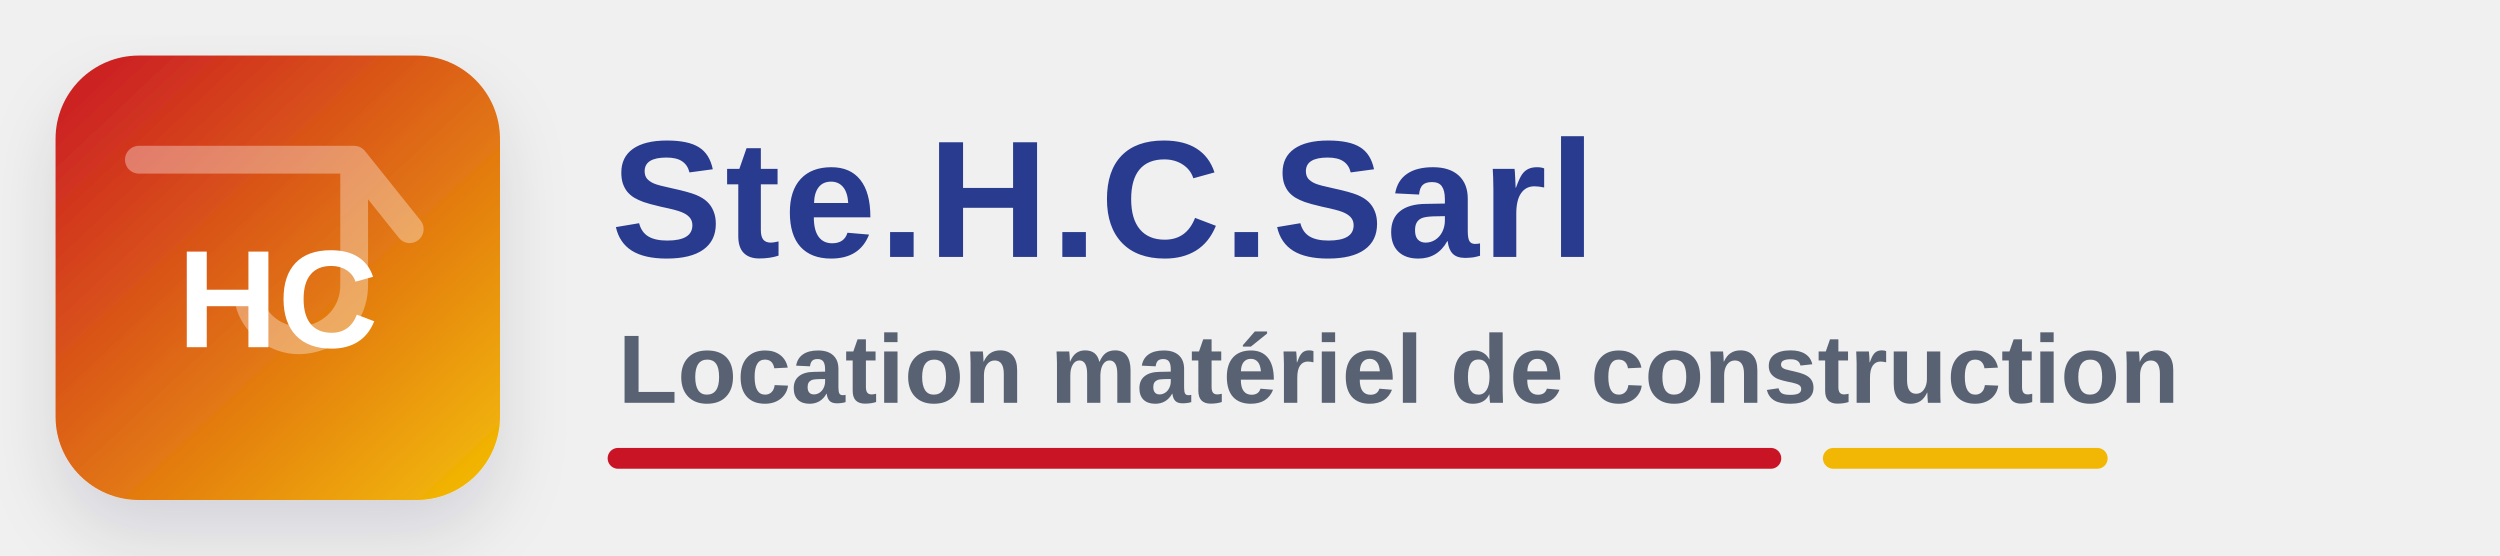
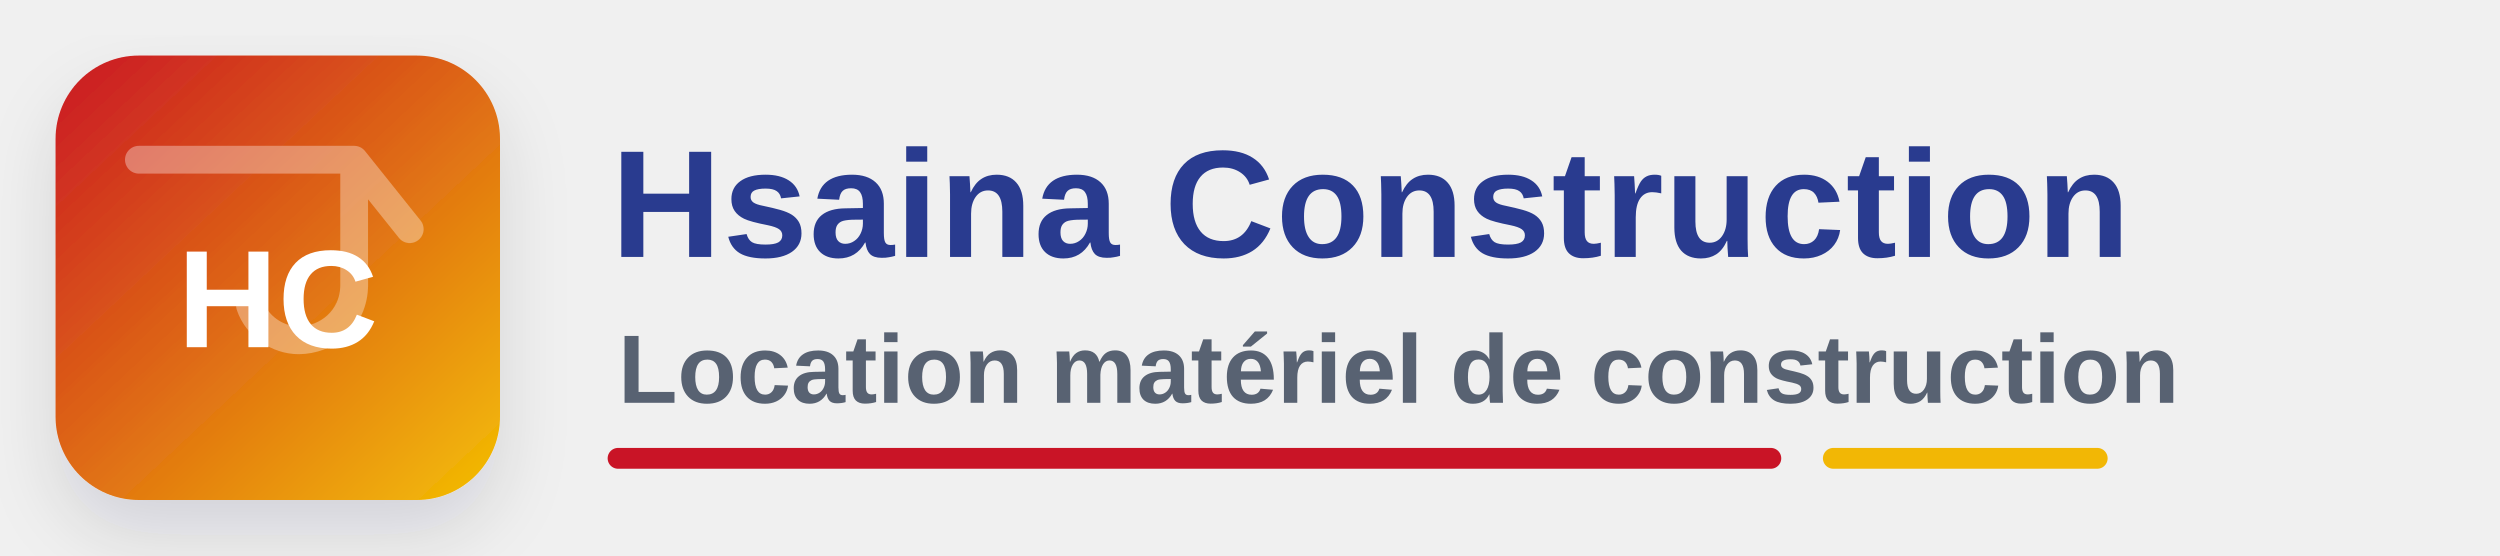
<svg xmlns="http://www.w3.org/2000/svg" width="360" height="80" viewBox="0 0 360 80" role="img" aria-labelledby="title desc">
  <defs>
    <linearGradient id="markGradient" x1="6" y1="8" x2="66" y2="72" gradientUnits="userSpaceOnUse">
      <stop stop-color="#c91426" />
      <stop offset="1" stop-color="#f2b705" />
    </linearGradient>
    <filter id="softShadow" x="-20%" y="-20%" width="140%" height="140%">
      <feDropShadow dx="0" dy="5" stdDeviation="5" flood-color="#18212f" flood-opacity="0.12" />
    </filter>
  </defs>
  <g filter="url(#softShadow)">
    <rect x="8" y="8" width="64" height="64" rx="12" fill="url(#markGradient)" />
    <path d="M20 23h31l8 10M51 23v18M51 41c0 5-4 8-8 8-3 0-6-2-7-5" fill="none" stroke="#fff" stroke-width="4" stroke-linecap="round" stroke-linejoin="round" opacity="0.34" />
    <text x="40" y="50" text-anchor="middle" font-family="Arial, Helvetica, sans-serif" font-size="20" font-weight="900" fill="#fff">HC</text>
  </g>
  <g font-family="Arial, Helvetica, sans-serif">
-     <text x="88" y="37" font-size="24" font-weight="900" fill="#293b8f" letter-spacing=".4">Ste.H.C.Sarl</text>
+     <text x="88" y="37" font-size="22" font-weight="900" fill="#293b8f" letter-spacing=".2">Hsaina Construction</text>
    <text x="89" y="58" font-size="14" font-weight="700" fill="#586272">Location matériel de construction</text>
    <path d="M89 66h166" stroke="#c91426" stroke-width="3" stroke-linecap="round" />
    <path d="M264 66h38" stroke="#f2b705" stroke-width="3" stroke-linecap="round" />
  </g>
</svg>
